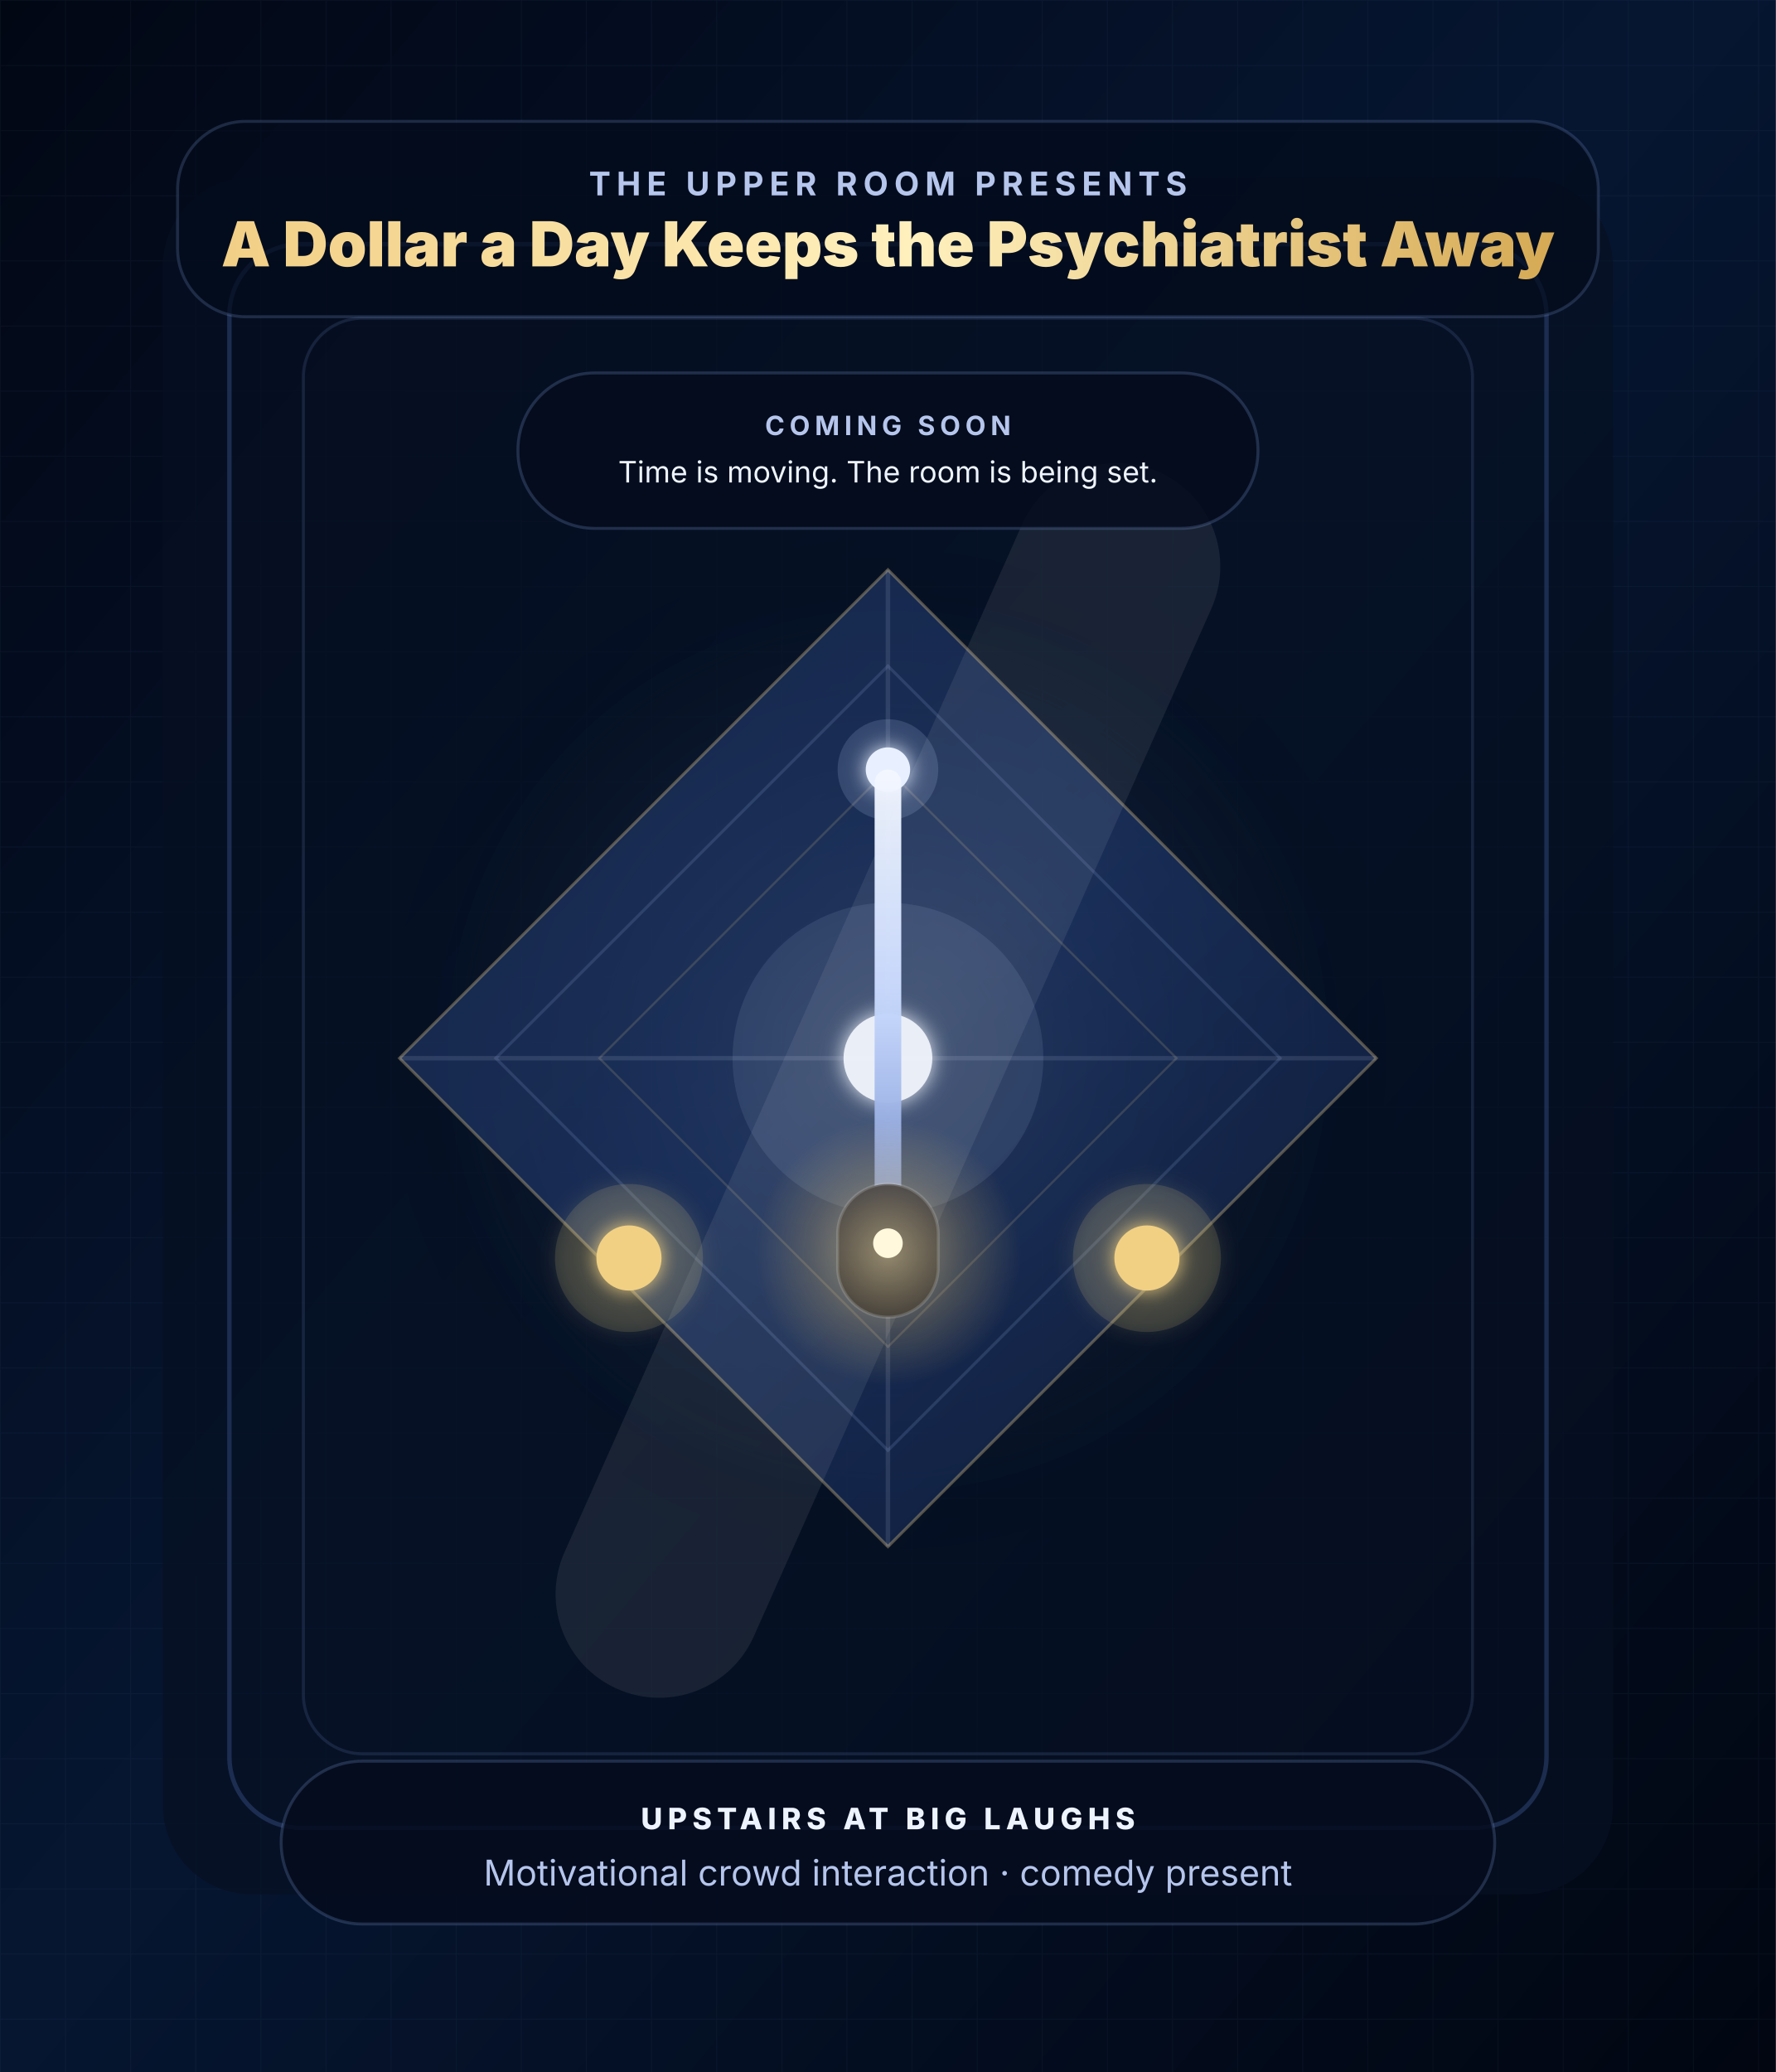
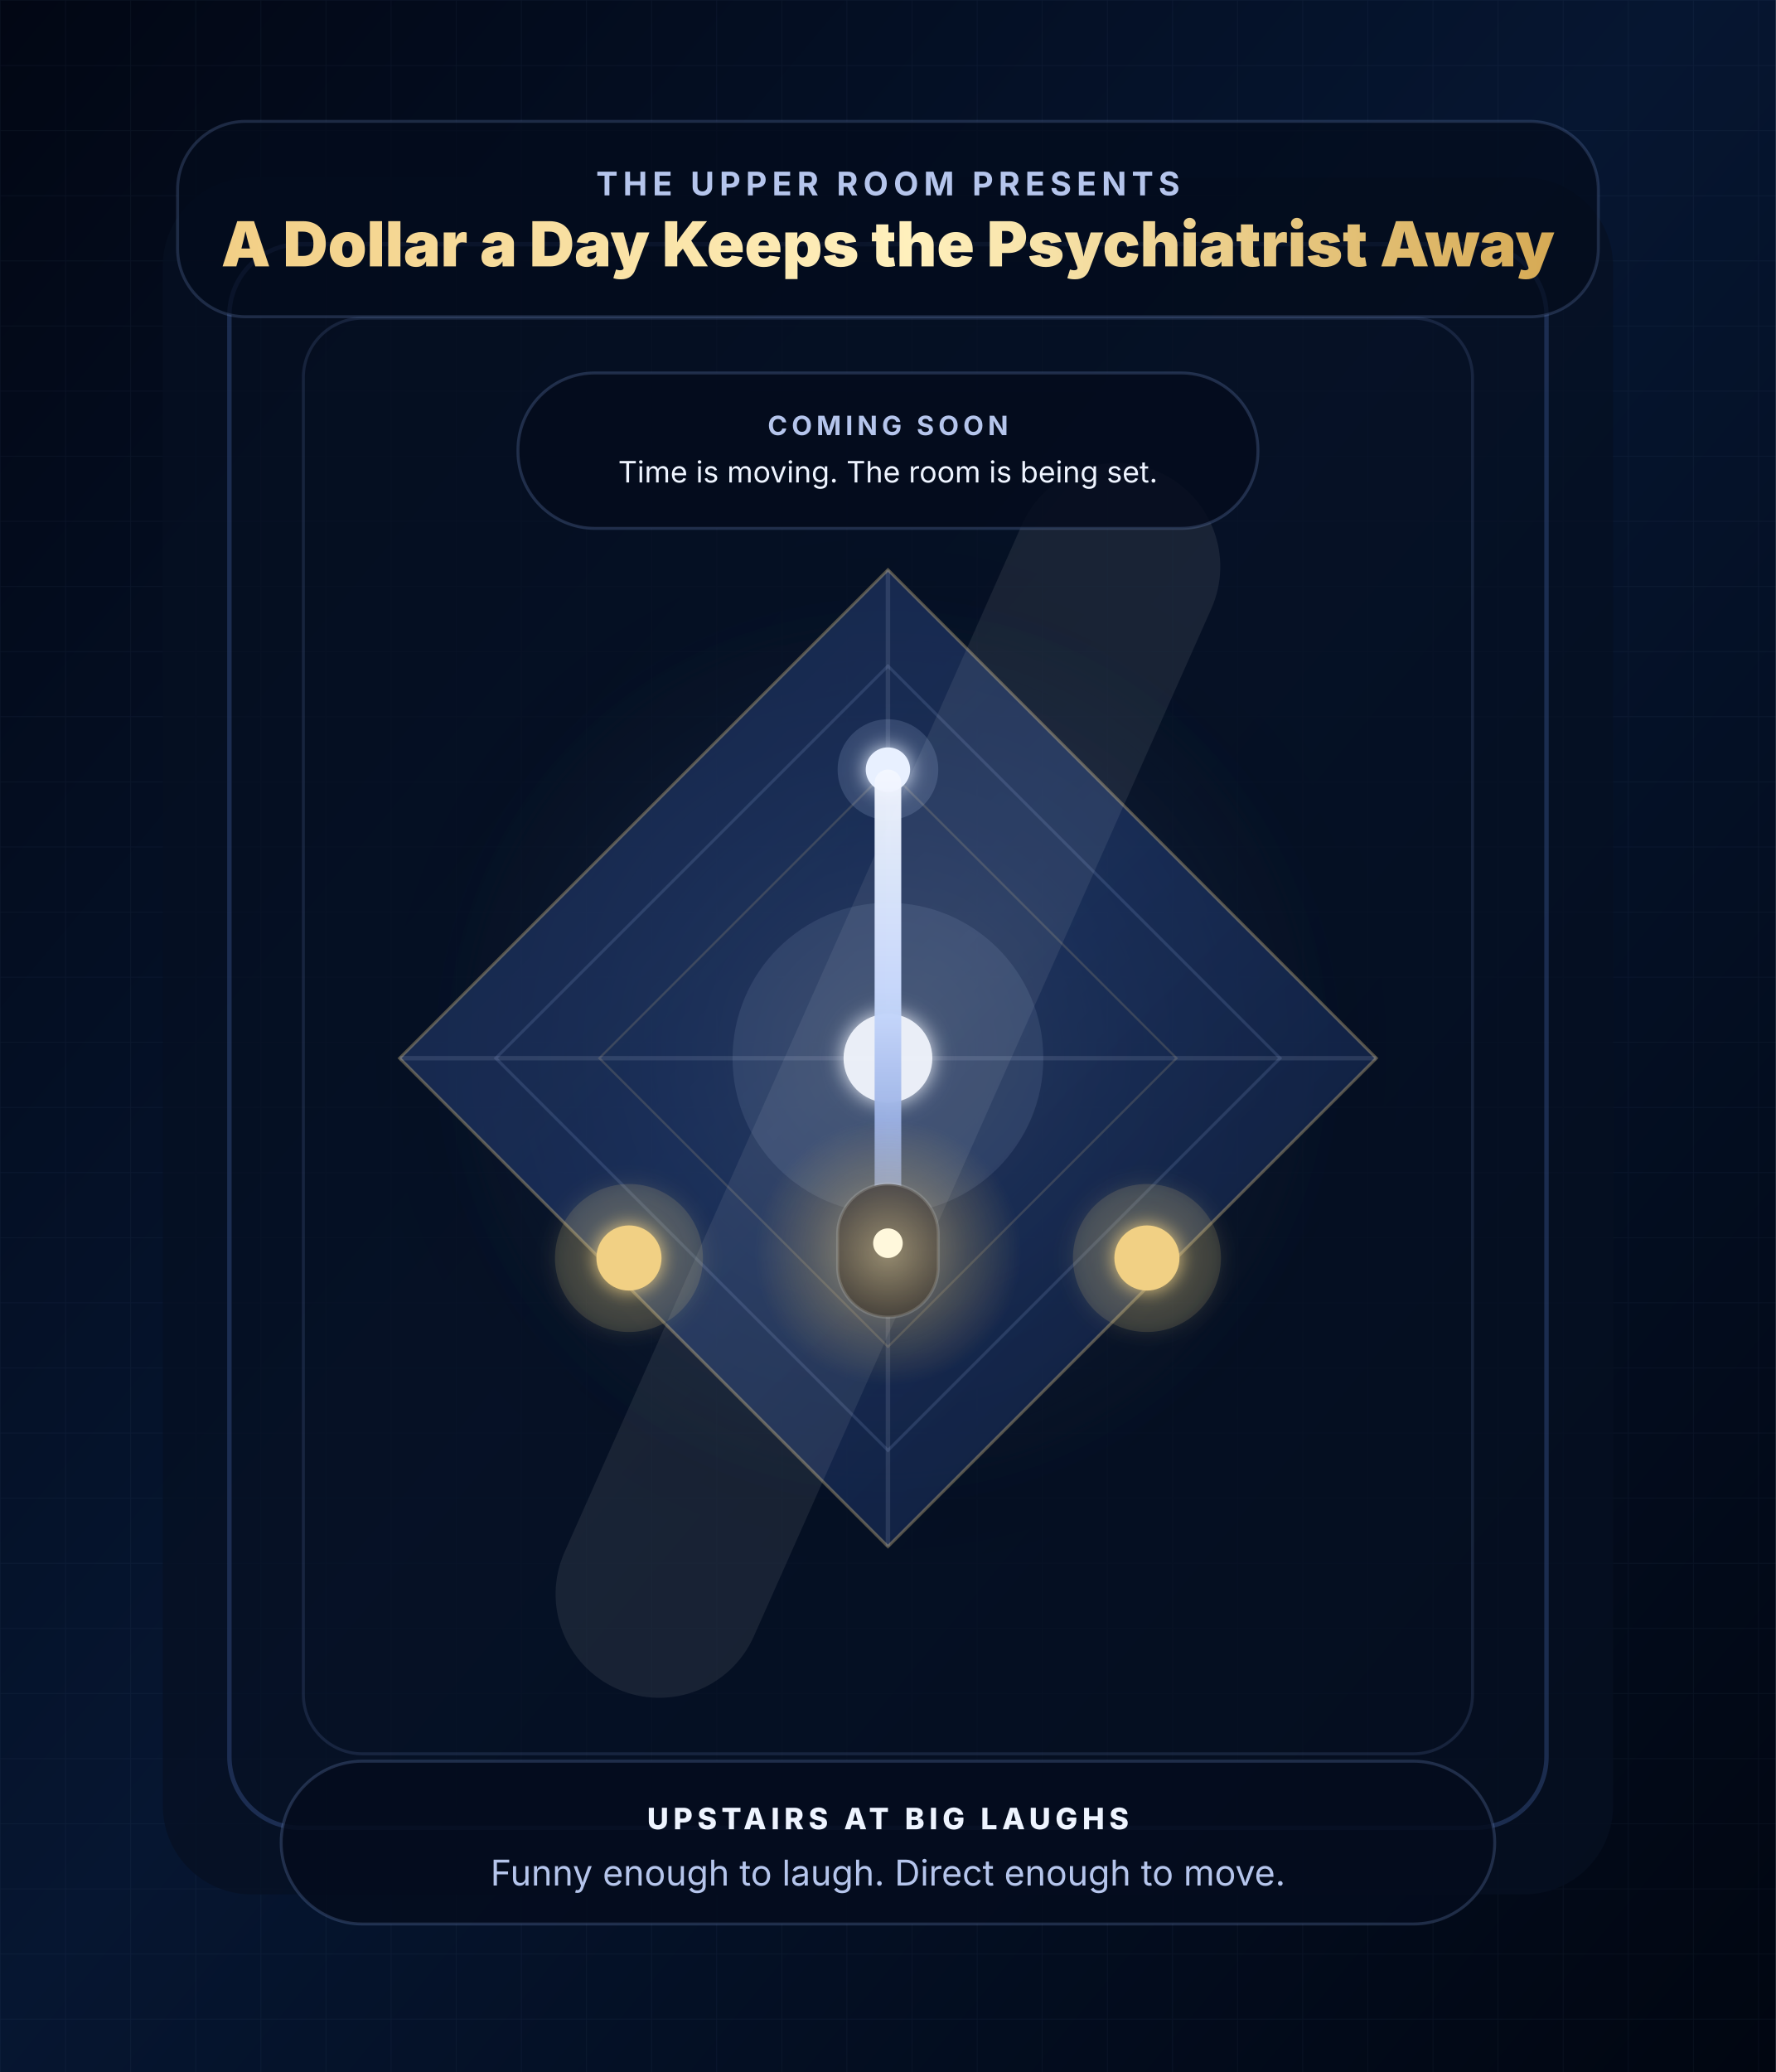
<svg xmlns="http://www.w3.org/2000/svg" viewBox="0 0 1200 1400" role="img" aria-labelledby="title desc">
  <defs>
    <linearGradient id="bg" x1="0" y1="0" x2="1" y2="1">
      <stop offset="0%" stop-color="#020714" />
      <stop offset="48%" stop-color="#061631" />
      <stop offset="100%" stop-color="#010611" />
    </linearGradient>
    <linearGradient id="gold" x1="0" y1="0" x2="1" y2="0">
      <stop offset="0%" stop-color="#f2cf86" />
      <stop offset="52%" stop-color="#fff0bd" />
      <stop offset="100%" stop-color="#d6aa55" />
    </linearGradient>
    <linearGradient id="glass" x1="0" y1="0" x2="1" y2="1">
      <stop offset="0%" stop-color="#1a2a4f" stop-opacity=".82" />
      <stop offset="48%" stop-color="#223c72" stop-opacity=".58" />
      <stop offset="100%" stop-color="#0b1731" stop-opacity=".90" />
    </linearGradient>
    <linearGradient id="rod" x1="0" y1="0" x2="0" y2="1">
      <stop offset="0%" stop-color="#f4f8ff" />
      <stop offset="50%" stop-color="#cbdcff" />
      <stop offset="100%" stop-color="#7993d1" />
    </linearGradient>
    <linearGradient id="bob" x1="0" y1="0" x2="0" y2="1">
      <stop offset="0%" stop-color="#18213f" />
      <stop offset="100%" stop-color="#0b1228" />
    </linearGradient>
    <radialGradient id="halo" cx="50%" cy="50%" r="50%">
      <stop offset="0%" stop-color="#ffe6a2" stop-opacity=".48" />
      <stop offset="44%" stop-color="#8dbaff" stop-opacity=".17" />
      <stop offset="100%" stop-color="#000000" stop-opacity="0" />
    </radialGradient>
    <radialGradient id="bobGlow" cx="50%" cy="50%" r="50%">
      <stop offset="0%" stop-color="#ffe6a2" stop-opacity=".9" />
      <stop offset="58%" stop-color="#f1c96c" stop-opacity=".34" />
      <stop offset="100%" stop-color="#f1c96c" stop-opacity="0" />
    </radialGradient>
    <filter id="softGlow" x="-60%" y="-60%" width="220%" height="220%">
      <feGaussianBlur stdDeviation="18" result="blur" />
      <feMerge>
        <feMergeNode in="blur" />
        <feMergeNode in="SourceGraphic" />
      </feMerge>
    </filter>
    <filter id="tightGlow" x="-60%" y="-60%" width="220%" height="220%">
      <feGaussianBlur stdDeviation="7" result="blur" />
      <feMerge>
        <feMergeNode in="blur" />
        <feMergeNode in="SourceGraphic" />
      </feMerge>
    </filter>
    <pattern id="grid" width="44" height="44" patternUnits="userSpaceOnUse">
      <path d="M44 0 L0 0 0 44" fill="none" stroke="#7c93c8" stroke-opacity=".07" stroke-width="1" />
    </pattern>
    <clipPath id="windowClip">
      <rect x="110" y="120" width="980" height="1160" rx="60" />
    </clipPath>
    <style>
      text{font-family:Inter,Arial,sans-serif}
-       .small{letter-spacing:.18em}
+       .small{letter-spacing:.16em}
      .muted{fill:#b5c5ec}
      .white{fill:#eef4ff}
      .gold{fill:url(#gold)}
      .tick-left{animation:leftTick 2.8s ease-in-out infinite}
      .tick-right{animation:rightTick 2.8s ease-in-out infinite}
      .sweep{animation:sweep 5.6s linear infinite}

      @keyframes leftTick{
        0%,18%,52%,100%{opacity:.12}
        66%,82%{opacity:1}
      }

      @keyframes rightTick{
        0%,16%{opacity:1}
        32%,48%,100%{opacity:.12}
      }

      @keyframes sweep{
        0%{transform:translateX(-260px);opacity:0}
        16%{opacity:.16}
        50%{opacity:.08}
        84%{opacity:.16}
        100%{transform:translateX(260px);opacity:0}
      }
    </style>
  </defs>
  <rect width="1200" height="1400" fill="url(#bg)" />
  <rect width="1200" height="1400" fill="url(#grid)" opacity=".85" />
  <ellipse cx="600" cy="710" rx="350" ry="350" fill="url(#halo)" filter="url(#softGlow)" />
  <g clip-path="url(#windowClip)">
    <rect x="110" y="120" width="980" height="1160" rx="60" fill="#061022" fill-opacity=".72" />
    <rect x="155" y="165" width="890" height="1070" rx="48" fill="none" stroke="#334b7f" stroke-opacity=".5" stroke-width="3" />
    <rect x="205" y="215" width="790" height="970" rx="40" fill="none" stroke="#7893cf" stroke-opacity=".16" stroke-width="2" />
-     <g>
-       <polygon points="600,385 930,715 600,1045 270,715" fill="url(#glass)" stroke="#f0d28e" stroke-opacity=".34" stroke-width="2" />
-       <polygon points="600,450 865,715 600,980 335,715" fill="none" stroke="#9cb6ec" stroke-opacity=".16" stroke-width="2" />
-       <polygon points="600,520 795,715 600,910 405,715" fill="none" stroke="#f0d28e" stroke-opacity=".16" stroke-width="1.5" />
-       <path d="M600 385 V1045" stroke="#d8e4ff" stroke-opacity=".12" stroke-width="3" />
-       <path d="M270 715 H930" stroke="#d8e4ff" stroke-opacity=".12" stroke-width="3" />
-     </g>
+     <polygon points="600,385 930,715 600,1045 270,715" fill="url(#glass)" stroke="#f0d28e" stroke-opacity=".34" stroke-width="2" />
+     <polygon points="600,450 865,715 600,980 335,715" fill="none" stroke="#9cb6ec" stroke-opacity=".16" stroke-width="2" />
+     <polygon points="600,520 795,715 600,910 405,715" fill="none" stroke="#f0d28e" stroke-opacity=".16" stroke-width="1.5" />
+     <path d="M600 385 V1045" stroke="#d8e4ff" stroke-opacity=".12" stroke-width="3" />
+     <path d="M270 715 H930" stroke="#d8e4ff" stroke-opacity=".12" stroke-width="3" />
    <g class="sweep">
      <rect x="530" y="280" width="140" height="900" rx="70" fill="#ffffff" opacity=".075" transform="rotate(24 600 730)" />
    </g>
    <circle cx="600" cy="715" r="105" fill="#cfe0ff" opacity=".10" />
    <circle cx="600" cy="715" r="30" fill="#f4f8ff" opacity=".94" filter="url(#tightGlow)" />
    <g class="tick-left" filter="url(#tightGlow)">
      <circle cx="425" cy="850" r="22" fill="#f1d084" />
      <circle cx="425" cy="850" r="50" fill="#f1d084" opacity=".14" />
    </g>
    <g class="tick-right" filter="url(#tightGlow)">
      <circle cx="775" cy="850" r="22" fill="#f1d084" />
      <circle cx="775" cy="850" r="50" fill="#f1d084" opacity=".14" />
    </g>
+     <circle cx="600" cy="520" r="15" fill="#eef4ff" filter="url(#tightGlow)" />
+     <circle cx="600" cy="520" r="34" fill="#c4dbff" opacity=".16" />
    <g>
-       <circle cx="600" cy="520" r="15" fill="#eef4ff" filter="url(#tightGlow)" />
-       <circle cx="600" cy="520" r="34" fill="#c4dbff" opacity=".16" />
-       <g>
-         <animateTransform attributeName="transform" type="rotate" values="-16 600 520;16 600 520;-16 600 520" dur="2.8s" repeatCount="indefinite" calcMode="spline" keyTimes="0;0.5;1" keySplines="0.42 0 0.58 1;0.42 0 0.58 1" />
-         <rect x="591" y="520" width="18" height="300" rx="9" fill="url(#rod)" opacity=".96" />
-         <rect x="566" y="800" width="68" height="90" rx="34" fill="url(#bob)" stroke="#dbe8ff" stroke-opacity=".20" stroke-width="2" />
-         <circle cx="600" cy="846" r="90" fill="url(#bobGlow)" opacity=".62" />
-         <circle cx="600" cy="840" r="10" fill="#fff8dc" />
-       </g>
+       <animateTransform attributeName="transform" type="rotate" values="-16 600 520;16 600 520;-16 600 520" dur="2.8s" repeatCount="indefinite" calcMode="spline" keyTimes="0;0.5;1" keySplines="0.42 0 0.58 1;0.42 0 0.58 1" />
+       <rect x="591" y="520" width="18" height="300" rx="9" fill="url(#rod)" opacity=".96" />
+       <rect x="566" y="800" width="68" height="90" rx="34" fill="url(#bob)" stroke="#dbe8ff" stroke-opacity=".20" stroke-width="2" />
+       <circle cx="600" cy="846" r="90" fill="url(#bobGlow)" opacity=".62" />
+       <circle cx="600" cy="840" r="10" fill="#fff8dc" />
    </g>
  </g>
  <rect x="120" y="82" width="960" height="132" rx="46" fill="#040c1d" fill-opacity=".72" stroke="#87a5e6" stroke-opacity=".20" stroke-width="2" />
  <text x="600" y="132" text-anchor="middle" class="small muted" font-size="22" font-weight="700">THE UPPER ROOM PRESENTS</text>
  <text x="600" y="180" text-anchor="middle" class="gold" font-size="42" font-weight="850">A Dollar a Day Keeps the Psychiatrist Away</text>
  <rect x="350" y="252" width="500" height="105" rx="52" fill="#040c1d" fill-opacity=".82" stroke="#87a5e6" stroke-opacity=".22" stroke-width="2" />
  <text x="600" y="294" text-anchor="middle" class="small muted" font-size="18" font-weight="700">COMING SOON</text>
  <text x="600" y="326" text-anchor="middle" class="white" font-size="20">Time is moving. The room is being set.</text>
  <rect x="190" y="1190" width="820" height="110" rx="55" fill="#040c1d" fill-opacity=".86" stroke="#87a5e6" stroke-opacity=".22" stroke-width="2" />
  <text x="600" y="1236" text-anchor="middle" class="small white" font-size="20" font-weight="800">UPSTAIRS AT BIG LAUGHS</text>
-   <text x="600" y="1274" text-anchor="middle" class="muted" font-size="24">Motivational crowd interaction · comedy present</text>
+   <text x="600" y="1274" text-anchor="middle" class="muted" font-size="24">Funny enough to laugh. Direct enough to move.</text>
</svg>
